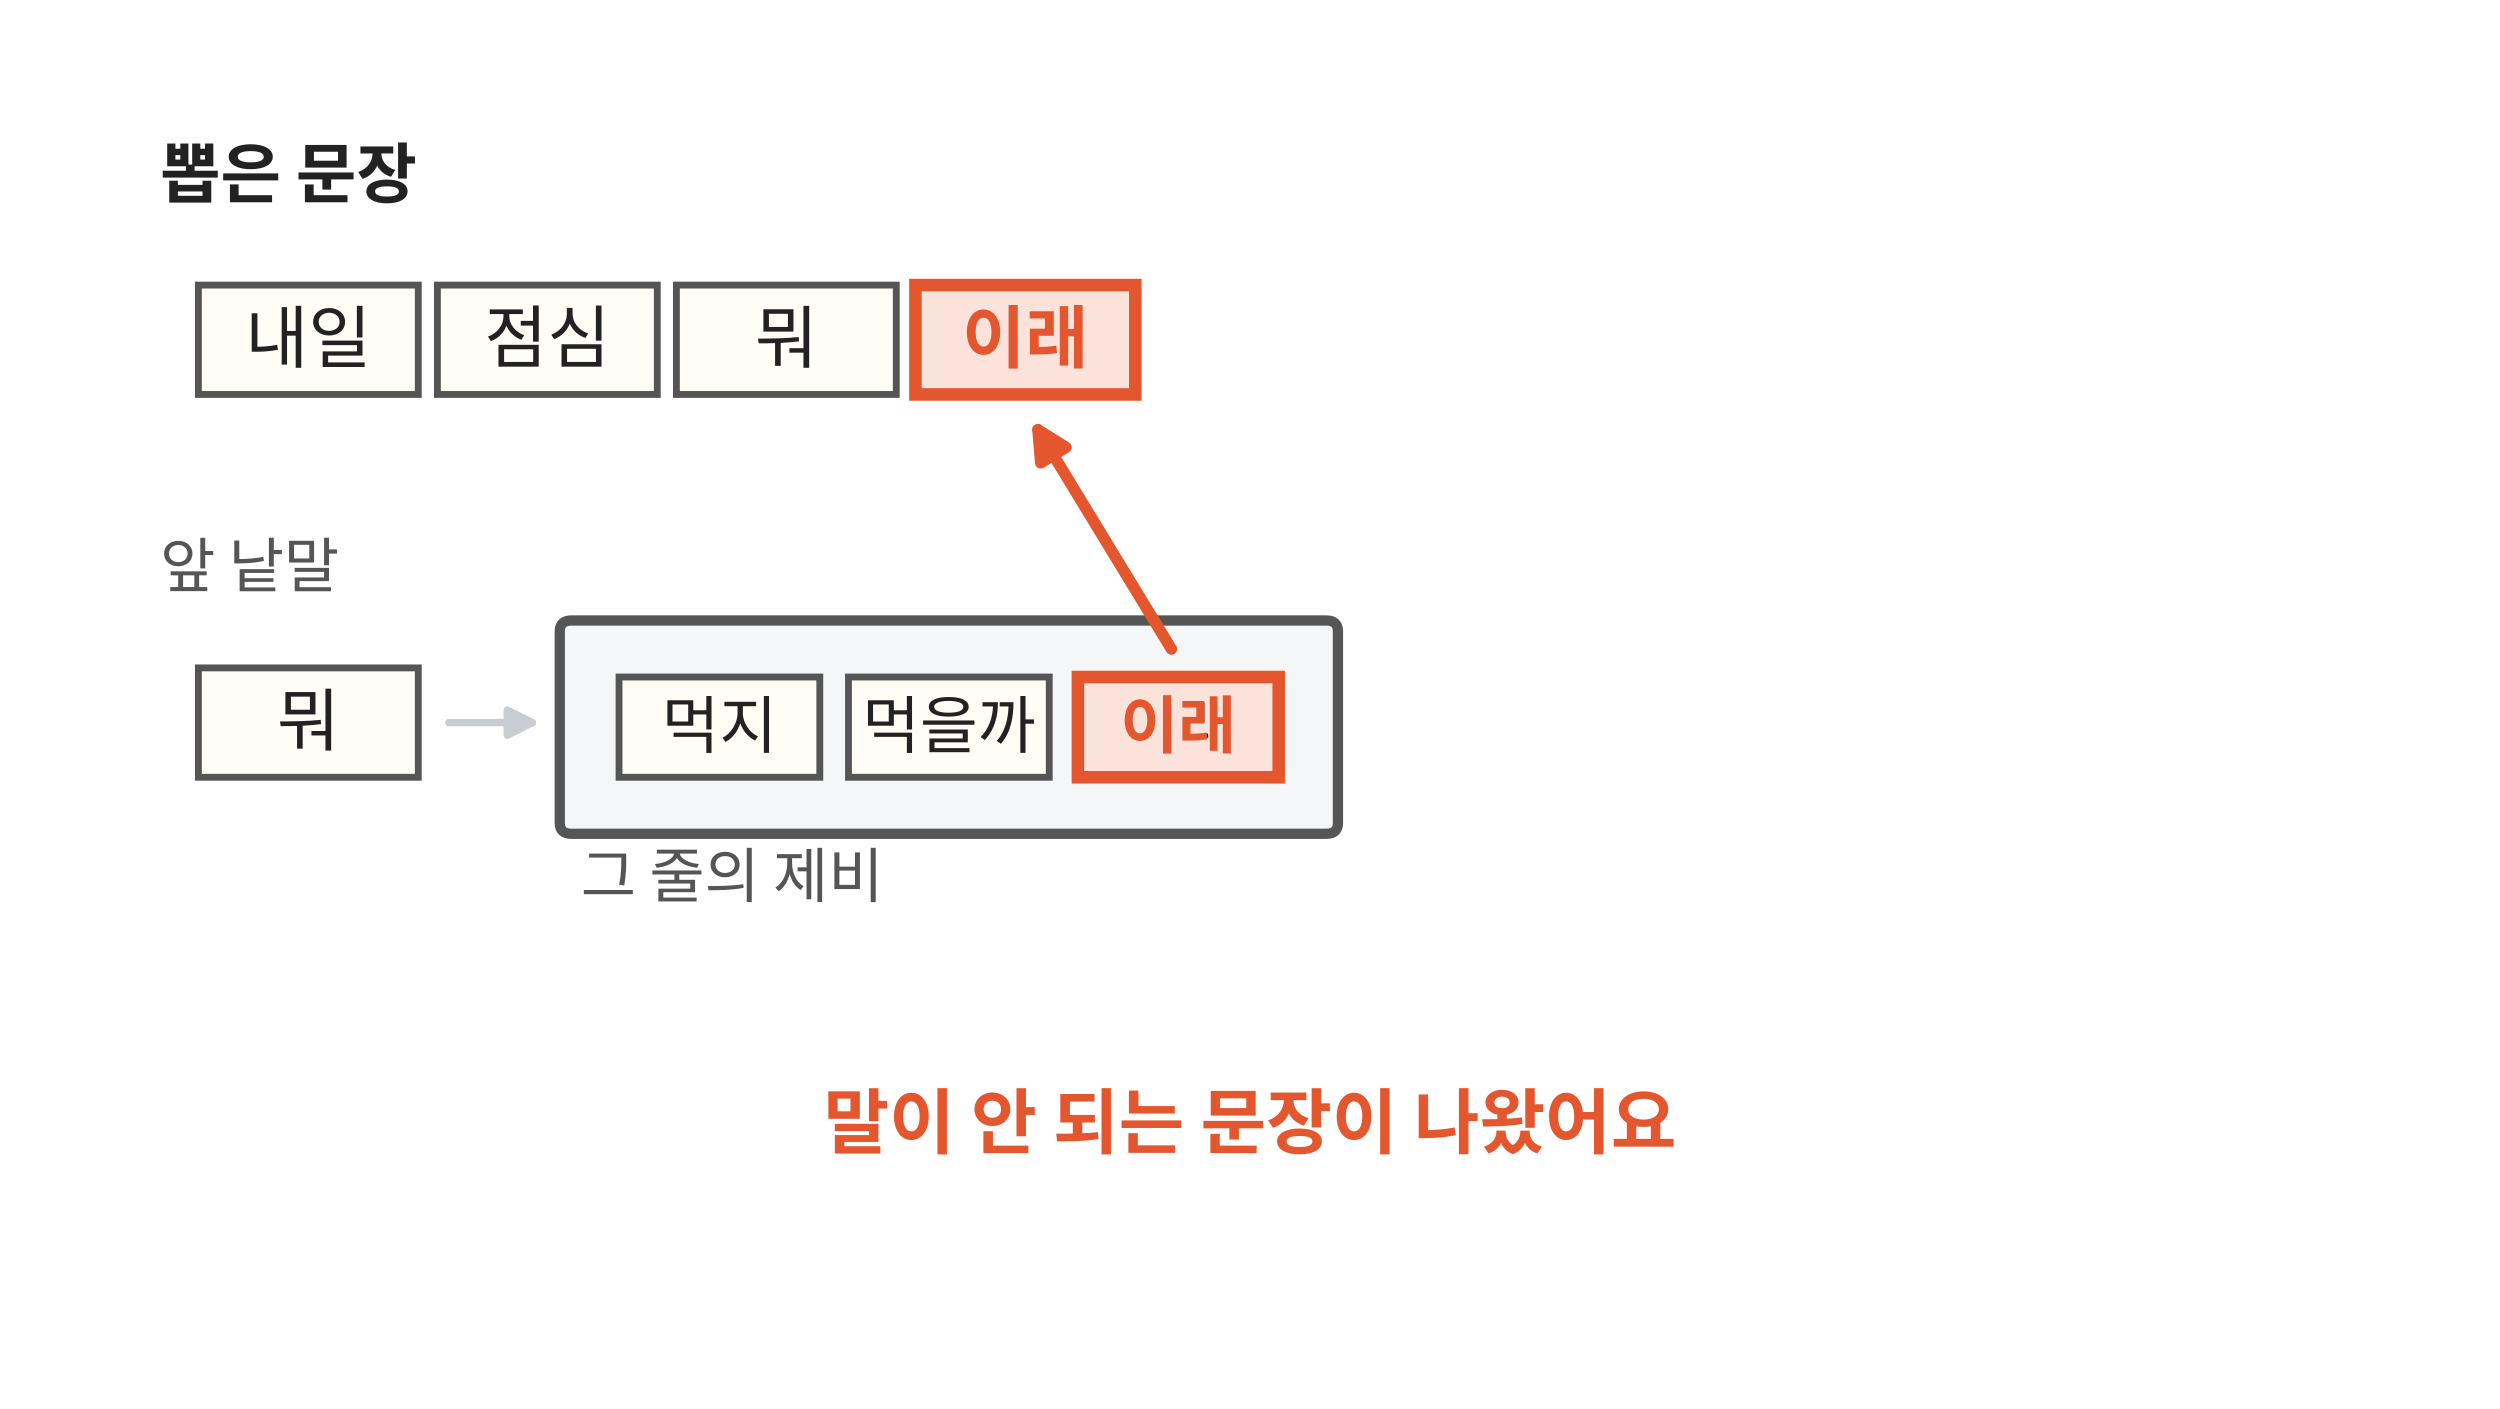
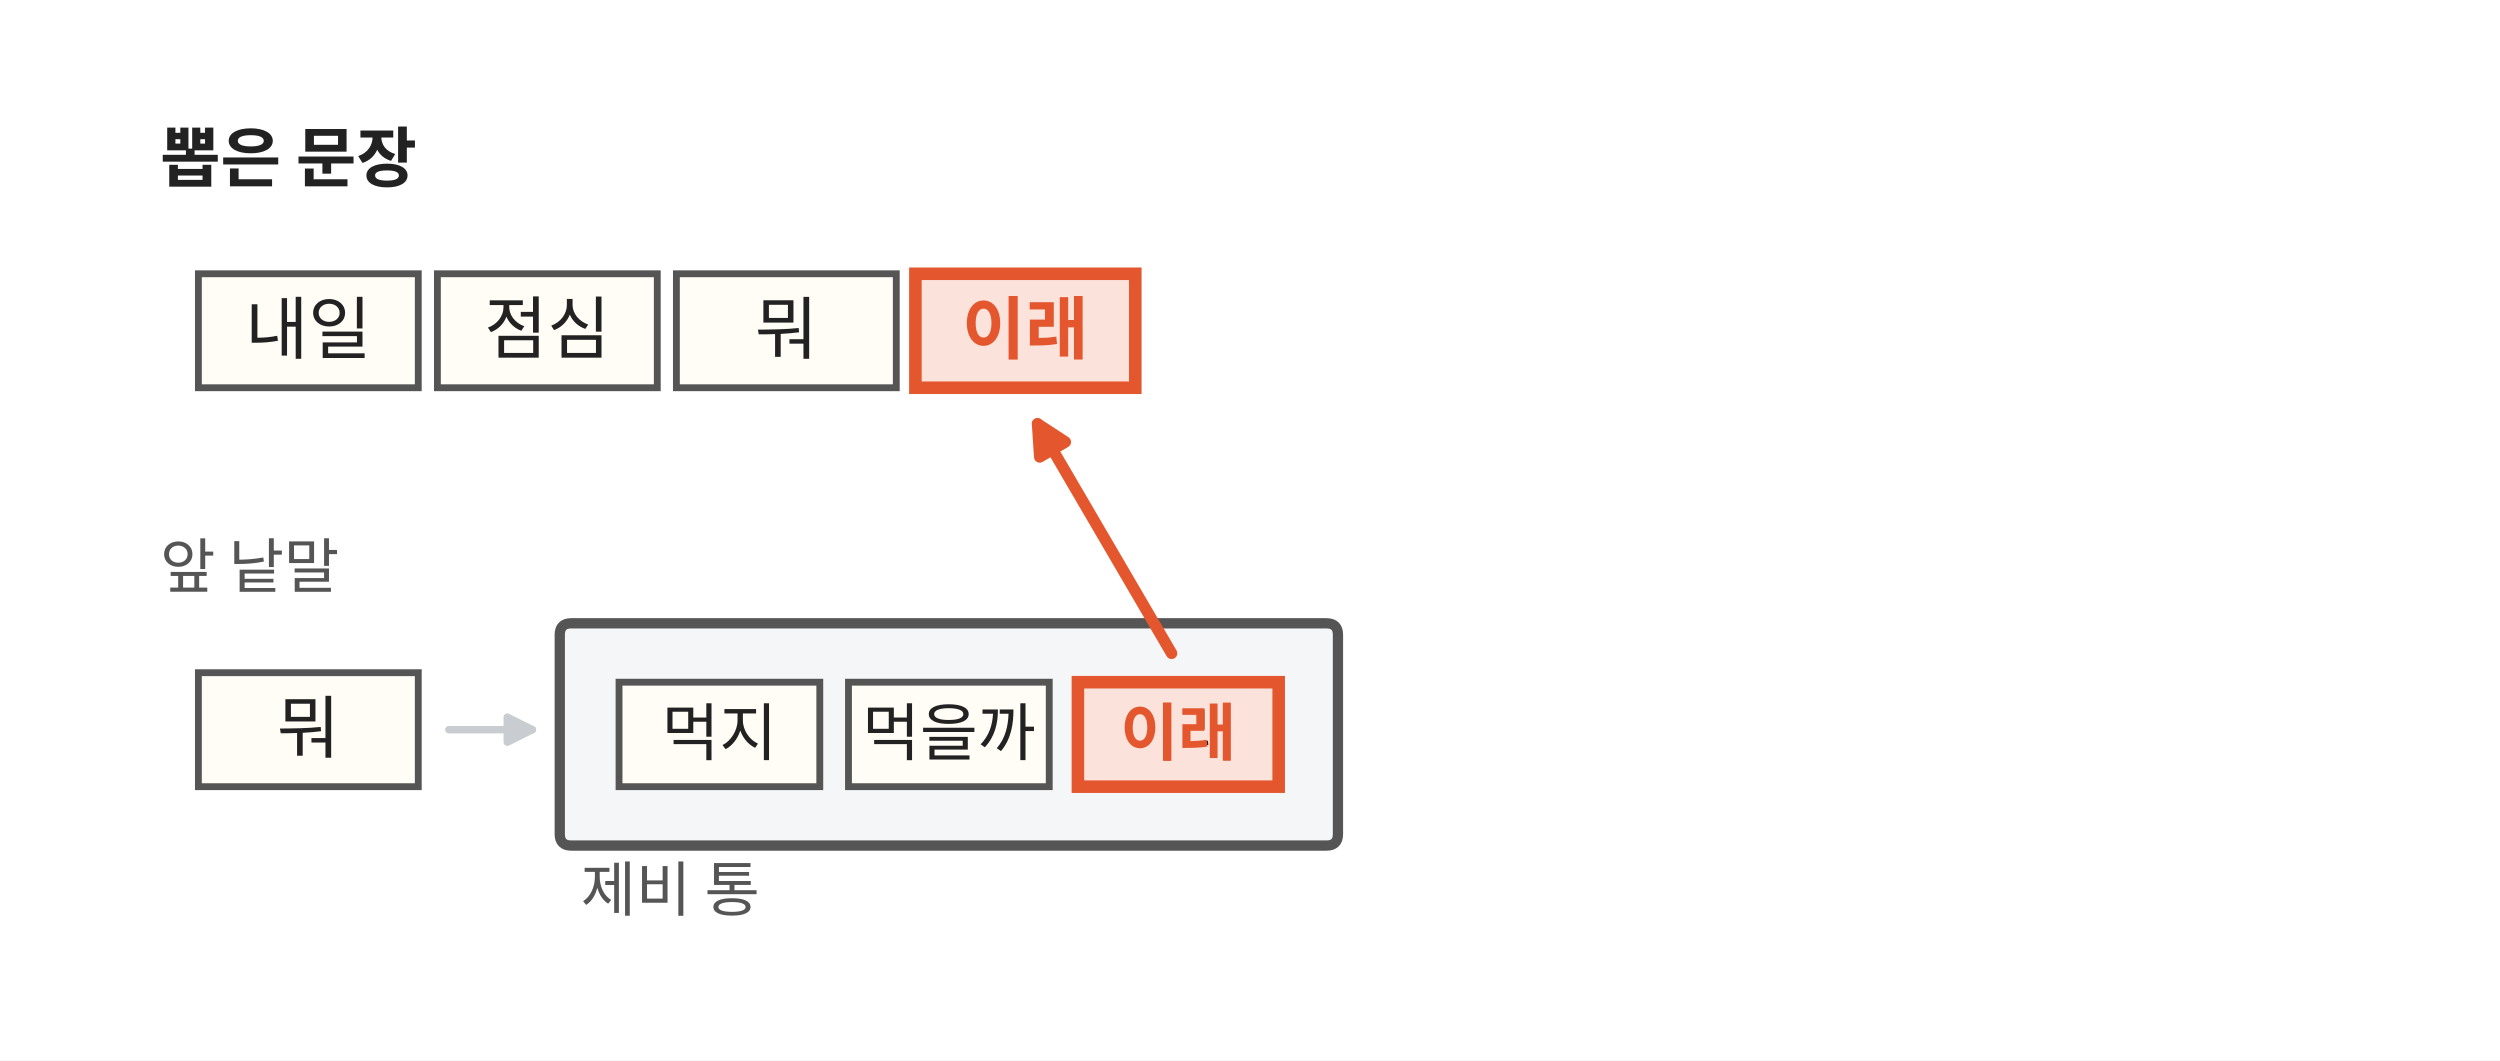
- <svg xmlns="http://www.w3.org/2000/svg" width="437.76pt" height="246.672pt" viewBox="0 0 437.76 246.672" version="1.1">
+ <svg xmlns="http://www.w3.org/2000/svg" width="437.76pt" height="185.688pt" viewBox="0 0 437.76 185.688" version="1.1">
  <defs>
    <style type="text/css">*{stroke-linejoin: round; stroke-linecap: butt}</style>
  </defs>
  <g id="figure_1">
    <g id="patch_1">
-       <path d="M 0 246.672  L 437.76 246.672  L 437.76 0  L 0 0  z " style="fill: #ffffff" />
+       <path d="M 0 185.688  L 437.76 185.688  L 437.76 0  L 0 0  z " style="fill: #ffffff" />
    </g>
    <g id="axes_1">
      <g id="patch_2">
-         <path d="M 18 228.672  L 419.76 228.672  L 419.76 18  L 18 18  L 18 228.672  z " clip-path="url(#pae8c2fe6f2)" style="fill: none" />
+         <path d="M 18 167.688  L 419.76 167.688  L 419.76 18  L 18 18  L 18 167.688  z " clip-path="url(#pbef3031b96)" style="fill: none" />
      </g>
      <g id="patch_3">
-         <path d="M 34.74 69.072  L 73.242 69.072  L 73.242 49.92  L 34.74 49.92  z " clip-path="url(#pae8c2fe6f2)" style="fill: #fffdf5; stroke: #555555; stroke-width: 1.2; stroke-linejoin: miter" />
+         <path d="M 34.74 67.896  L 73.242 67.896  L 73.242 47.938  L 34.74 47.938  z " clip-path="url(#pbef3031b96)" style="fill: #fffdf5; stroke: #555555; stroke-width: 1.2; stroke-linejoin: miter" />
      </g>
      <g id="patch_4">
-         <path d="M 76.59 69.072  L 115.092 69.072  L 115.092 49.92  L 76.59 49.92  z " clip-path="url(#pae8c2fe6f2)" style="fill: #fffdf5; stroke: #555555; stroke-width: 1.2; stroke-linejoin: miter" />
+         <path d="M 76.59 67.896  L 115.092 67.896  L 115.092 47.938  L 76.59 47.938  z " clip-path="url(#pbef3031b96)" style="fill: #fffdf5; stroke: #555555; stroke-width: 1.2; stroke-linejoin: miter" />
      </g>
      <g id="patch_5">
-         <path d="M 118.44 69.072  L 156.942 69.072  L 156.942 49.92  L 118.44 49.92  z " clip-path="url(#pae8c2fe6f2)" style="fill: #fffdf5; stroke: #555555; stroke-width: 1.2; stroke-linejoin: miter" />
+         <path d="M 118.44 67.896  L 156.942 67.896  L 156.942 47.938  L 118.44 47.938  z " clip-path="url(#pbef3031b96)" style="fill: #fffdf5; stroke: #555555; stroke-width: 1.2; stroke-linejoin: miter" />
      </g>
      <g id="patch_6">
-         <path d="M 160.29 69.072  L 198.792 69.072  L 198.792 49.92  L 160.29 49.92  z " clip-path="url(#pae8c2fe6f2)" style="fill: #fbe3dc; stroke: #e4572e; stroke-width: 2.2; stroke-linejoin: miter" />
+         <path d="M 160.29 67.896  L 198.792 67.896  L 198.792 47.938  L 160.29 47.938  z " clip-path="url(#pbef3031b96)" style="fill: #fbe3dc; stroke: #e4572e; stroke-width: 2.2; stroke-linejoin: miter" />
      </g>
      <g id="patch_7">
-         <path d="M 34.74 136.104  L 73.242 136.104  L 73.242 116.952  L 34.74 116.952  z " clip-path="url(#pae8c2fe6f2)" style="fill: #fffdf5; stroke: #555555; stroke-width: 1.2; stroke-linejoin: miter" />
+         <path d="M 34.74 137.75  L 73.242 137.75  L 73.242 117.792  L 34.74 117.792  z " clip-path="url(#pbef3031b96)" style="fill: #fffdf5; stroke: #555555; stroke-width: 1.2; stroke-linejoin: miter" />
      </g>
      <g id="patch_8">
-         <path d="M 78.586 126.528  Q 86.632 126.528 93.224 126.528  " clip-path="url(#pae8c2fe6f2)" style="fill: none; stroke: #c9ccd1; stroke-width: 1.3; stroke-linecap: round" />
-         <path d="M 88.824 124.328  L 93.224 126.528  L 88.824 128.728  z " clip-path="url(#pae8c2fe6f2)" style="fill: #c9ccd1; stroke: #c9ccd1; stroke-width: 1.3; stroke-linecap: round" />
+         <path d="M 78.586 127.771  Q 86.632 127.771 93.224 127.771  " clip-path="url(#pbef3031b96)" style="fill: none; stroke: #c9ccd1; stroke-width: 1.3; stroke-linecap: round" />
+         <path d="M 88.824 125.571  L 93.224 127.771  L 88.824 129.971  z " clip-path="url(#pbef3031b96)" style="fill: #c9ccd1; stroke: #c9ccd1; stroke-width: 1.3; stroke-linecap: round" />
      </g>
      <g id="patch_9">
-         <path d="M 100.026 145.999  L 232.272 145.999  Q 234.281 145.999 234.281 144.084  L 234.281 110.568  Q 234.281 108.653 232.272 108.653  L 100.026 108.653  Q 98.017 108.653 98.017 110.568  L 98.017 144.084  Q 98.017 145.999 100.026 145.999  z " clip-path="url(#pae8c2fe6f2)" style="fill: #f4f6f8; stroke: #555555; stroke-width: 1.8; stroke-linejoin: miter" />
+         <path d="M 100.026 148.062  L 232.272 148.062  Q 234.281 148.062 234.281 146.066  L 234.281 111.139  Q 234.281 109.143 232.272 109.143  L 100.026 109.143  Q 98.017 109.143 98.017 111.139  L 98.017 146.066  Q 98.017 148.062 100.026 148.062  z " clip-path="url(#pbef3031b96)" style="fill: #f4f6f8; stroke: #555555; stroke-width: 1.8; stroke-linejoin: miter" />
      </g>
      <g id="patch_10">
-         <path d="M 108.396 136.104  L 143.55 136.104  L 143.55 118.548  L 108.396 118.548  z " clip-path="url(#pae8c2fe6f2)" style="fill: #fffdf5; stroke: #555555; stroke-width: 1.2; stroke-linejoin: miter" />
+         <path d="M 108.396 137.75  L 143.55 137.75  L 143.55 119.455  L 108.396 119.455  z " clip-path="url(#pbef3031b96)" style="fill: #fffdf5; stroke: #555555; stroke-width: 1.2; stroke-linejoin: miter" />
      </g>
      <g id="patch_11">
-         <path d="M 148.572 136.104  L 183.726 136.104  L 183.726 118.548  L 148.572 118.548  z " clip-path="url(#pae8c2fe6f2)" style="fill: #fffdf5; stroke: #555555; stroke-width: 1.2; stroke-linejoin: miter" />
+         <path d="M 148.572 137.75  L 183.726 137.75  L 183.726 119.455  L 148.572 119.455  z " clip-path="url(#pbef3031b96)" style="fill: #fffdf5; stroke: #555555; stroke-width: 1.2; stroke-linejoin: miter" />
      </g>
      <g id="patch_12">
-         <path d="M 188.748 136.104  L 223.902 136.104  L 223.902 118.548  L 188.748 118.548  z " clip-path="url(#pae8c2fe6f2)" style="fill: #fffdf5; stroke: #555555; stroke-width: 1.2; stroke-linejoin: miter" />
+         <path d="M 188.748 137.75  L 223.902 137.75  L 223.902 119.455  L 188.748 119.455  z " clip-path="url(#pbef3031b96)" style="fill: #fffdf5; stroke: #555555; stroke-width: 1.2; stroke-linejoin: miter" />
      </g>
      <g id="patch_13">
-         <path d="M 188.748 136.104  L 223.902 136.104  L 223.902 118.548  L 188.748 118.548  z " clip-path="url(#pae8c2fe6f2)" style="fill: #fbe3dc; stroke: #e4572e; stroke-width: 2.2; stroke-linejoin: miter" />
+         <path d="M 188.748 137.75  L 223.902 137.75  L 223.902 119.455  L 188.748 119.455  z " clip-path="url(#pbef3031b96)" style="fill: #fbe3dc; stroke: #e4572e; stroke-width: 2.2; stroke-linejoin: miter" />
      </g>
      <g id="patch_14">
-         <path d="M 205.116 113.645  Q 192.849 93.491 181.745 75.246  " clip-path="url(#pae8c2fe6f2)" style="fill: none; stroke: #e4572e; stroke-width: 2; stroke-linecap: round" />
-         <path d="M 182.227 81.04  L 181.745 75.246  L 186.669 78.336  z " clip-path="url(#pae8c2fe6f2)" style="fill: #e4572e; stroke: #e4572e; stroke-width: 2; stroke-linecap: round" />
+         <path d="M 205.149 114.402  Q 192.849 93.342 181.677 74.214  " clip-path="url(#pbef3031b96)" style="fill: none; stroke: #e4572e; stroke-width: 2; stroke-linecap: round" />
+         <path d="M 182.054 80.016  L 181.677 74.214  L 186.545 77.393  z " clip-path="url(#pbef3031b96)" style="fill: #e4572e; stroke: #e4572e; stroke-width: 2; stroke-linecap: round" />
      </g>
      <g id="text_1">
-         <text style="fill: #222222; font: 700 11.5px 'Apple SD Gothic Neo', 'Noto Sans KR', 'Malgun Gothic', 'DejaVu Sans', 'Bitstream Vera Sans', 'Computer Modern Sans Serif', 'Lucida Grande', 'Verdana', 'Geneva', 'Lucid', 'Arial', 'Helvetica', 'Avant Garde', sans-serif; text-anchor: start" x="28.044" y="34.57" transform="rotate(-0 28.044 34.57019)">뽑은 문장</text>
+         <text style="fill: #222222; font: 700 11.5px 'Apple SD Gothic Neo', 'Noto Sans KR', 'Malgun Gothic', 'DejaVu Sans', 'Bitstream Vera Sans', 'Computer Modern Sans Serif', 'Lucida Grande', 'Verdana', 'Geneva', 'Lucid', 'Arial', 'Helvetica', 'Avant Garde', sans-serif; text-anchor: start" x="28.044" y="31.781" transform="rotate(-0 28.044 31.78139)">뽑은 문장</text>
      </g>
      <g id="text_2">
-         <text style="fill: #222222; font: 12px 'Apple SD Gothic Neo', 'Noto Sans KR', 'Malgun Gothic', 'DejaVu Sans', 'Bitstream Vera Sans', 'Computer Modern Sans Serif', 'Lucida Grande', 'Verdana', 'Geneva', 'Lucid', 'Arial', 'Helvetica', 'Avant Garde', sans-serif; text-anchor: middle" x="53.991" y="63.469" transform="rotate(-0 53.991 63.46912)">내일</text>
+         <text style="fill: #222222; font: 12px 'Apple SD Gothic Neo', 'Noto Sans KR', 'Malgun Gothic', 'DejaVu Sans', 'Bitstream Vera Sans', 'Computer Modern Sans Serif', 'Lucida Grande', 'Verdana', 'Geneva', 'Lucid', 'Arial', 'Helvetica', 'Avant Garde', sans-serif; text-anchor: middle" x="53.991" y="61.89" transform="rotate(-0 53.991 61.88992)">내일</text>
      </g>
      <g id="text_3">
-         <text style="fill: #222222; font: 12px 'Apple SD Gothic Neo', 'Noto Sans KR', 'Malgun Gothic', 'DejaVu Sans', 'Bitstream Vera Sans', 'Computer Modern Sans Serif', 'Lucida Grande', 'Verdana', 'Geneva', 'Lucid', 'Arial', 'Helvetica', 'Avant Garde', sans-serif; text-anchor: middle" x="95.841" y="63.408" transform="rotate(-0 95.841 63.40819)">점심</text>
+         <text style="fill: #222222; font: 12px 'Apple SD Gothic Neo', 'Noto Sans KR', 'Malgun Gothic', 'DejaVu Sans', 'Bitstream Vera Sans', 'Computer Modern Sans Serif', 'Lucida Grande', 'Verdana', 'Geneva', 'Lucid', 'Arial', 'Helvetica', 'Avant Garde', sans-serif; text-anchor: middle" x="95.841" y="61.829" transform="rotate(-0 95.841 61.82899)">점심</text>
      </g>
      <g id="text_4">
-         <text style="fill: #222222; font: 12px 'Apple SD Gothic Neo', 'Noto Sans KR', 'Malgun Gothic', 'DejaVu Sans', 'Bitstream Vera Sans', 'Computer Modern Sans Serif', 'Lucida Grande', 'Verdana', 'Geneva', 'Lucid', 'Arial', 'Helvetica', 'Avant Garde', sans-serif; text-anchor: middle" x="137.691" y="63.469" transform="rotate(-0 137.691 63.46912)">뭐</text>
+         <text style="fill: #222222; font: 12px 'Apple SD Gothic Neo', 'Noto Sans KR', 'Malgun Gothic', 'DejaVu Sans', 'Bitstream Vera Sans', 'Computer Modern Sans Serif', 'Lucida Grande', 'Verdana', 'Geneva', 'Lucid', 'Arial', 'Helvetica', 'Avant Garde', sans-serif; text-anchor: middle" x="137.691" y="61.89" transform="rotate(-0 137.691 61.88992)">뭐</text>
      </g>
      <g id="text_5">
-         <text style="fill: #e4572e; font: 700 12px 'Apple SD Gothic Neo', 'Noto Sans KR', 'Malgun Gothic', 'DejaVu Sans', 'Bitstream Vera Sans', 'Computer Modern Sans Serif', 'Lucida Grande', 'Verdana', 'Geneva', 'Lucid', 'Arial', 'Helvetica', 'Avant Garde', sans-serif; text-anchor: middle" x="179.541" y="63.469" transform="rotate(-0 179.541 63.46912)">이래</text>
+         <text style="fill: #e4572e; font: 700 12px 'Apple SD Gothic Neo', 'Noto Sans KR', 'Malgun Gothic', 'DejaVu Sans', 'Bitstream Vera Sans', 'Computer Modern Sans Serif', 'Lucida Grande', 'Verdana', 'Geneva', 'Lucid', 'Arial', 'Helvetica', 'Avant Garde', sans-serif; text-anchor: middle" x="179.541" y="61.89" transform="rotate(-0 179.541 61.88992)">이래</text>
      </g>
      <g id="text_6">
-         <text style="fill: #555555; font: 10.5px 'Apple SD Gothic Neo', 'Noto Sans KR', 'Malgun Gothic', 'DejaVu Sans', 'Bitstream Vera Sans', 'Computer Modern Sans Serif', 'Lucida Grande', 'Verdana', 'Geneva', 'Lucid', 'Arial', 'Helvetica', 'Avant Garde', sans-serif; text-anchor: start" x="28.044" y="102.841" transform="rotate(-0 28.044 102.8413)">앞 낱말</text>
+         <text style="fill: #555555; font: 10.5px 'Apple SD Gothic Neo', 'Noto Sans KR', 'Malgun Gothic', 'DejaVu Sans', 'Bitstream Vera Sans', 'Computer Modern Sans Serif', 'Lucida Grande', 'Verdana', 'Geneva', 'Lucid', 'Arial', 'Helvetica', 'Avant Garde', sans-serif; text-anchor: start" x="28.044" y="102.942" transform="rotate(-0 28.044 102.9421)">앞 낱말</text>
      </g>
      <g id="text_7">
-         <text style="fill: #222222; font: 12px 'Apple SD Gothic Neo', 'Noto Sans KR', 'Malgun Gothic', 'DejaVu Sans', 'Bitstream Vera Sans', 'Computer Modern Sans Serif', 'Lucida Grande', 'Verdana', 'Geneva', 'Lucid', 'Arial', 'Helvetica', 'Avant Garde', sans-serif; text-anchor: middle" x="53.991" y="130.501" transform="rotate(-0 53.991 130.5011)">뭐</text>
+         <text style="fill: #222222; font: 12px 'Apple SD Gothic Neo', 'Noto Sans KR', 'Malgun Gothic', 'DejaVu Sans', 'Bitstream Vera Sans', 'Computer Modern Sans Serif', 'Lucida Grande', 'Verdana', 'Geneva', 'Lucid', 'Arial', 'Helvetica', 'Avant Garde', sans-serif; text-anchor: middle" x="53.991" y="131.744" transform="rotate(-0 53.991 131.7443)">뭐</text>
      </g>
      <g id="text_8">
-         <text style="fill: #555555; font: 10.5px 'Apple SD Gothic Neo', 'Noto Sans KR', 'Malgun Gothic', 'DejaVu Sans', 'Bitstream Vera Sans', 'Computer Modern Sans Serif', 'Lucida Grande', 'Verdana', 'Geneva', 'Lucid', 'Arial', 'Helvetica', 'Avant Garde', sans-serif; text-anchor: start" x="101.7" y="157.136" transform="rotate(-0 101.7 157.1365)">그 줄의 제비</text>
+         <text style="fill: #555555; font: 10.5px 'Apple SD Gothic Neo', 'Noto Sans KR', 'Malgun Gothic', 'DejaVu Sans', 'Bitstream Vera Sans', 'Computer Modern Sans Serif', 'Lucida Grande', 'Verdana', 'Geneva', 'Lucid', 'Arial', 'Helvetica', 'Avant Garde', sans-serif; text-anchor: start" x="101.7" y="159.533" transform="rotate(-0 101.7 159.5327)">제비 통</text>
      </g>
      <g id="text_9">
-         <text style="fill: #222222; font: 11px 'Apple SD Gothic Neo', 'Noto Sans KR', 'Malgun Gothic', 'DejaVu Sans', 'Bitstream Vera Sans', 'Computer Modern Sans Serif', 'Lucida Grande', 'Verdana', 'Geneva', 'Lucid', 'Arial', 'Helvetica', 'Avant Garde', sans-serif; text-anchor: middle" x="125.973" y="130.968" transform="rotate(-0 125.973 130.968)">먹지</text>
+         <text style="fill: #222222; font: 11px 'Apple SD Gothic Neo', 'Noto Sans KR', 'Malgun Gothic', 'DejaVu Sans', 'Bitstream Vera Sans', 'Computer Modern Sans Serif', 'Lucida Grande', 'Verdana', 'Geneva', 'Lucid', 'Arial', 'Helvetica', 'Avant Garde', sans-serif; text-anchor: middle" x="125.973" y="132.245" transform="rotate(-0 125.973 132.2448)">먹지</text>
      </g>
      <g id="text_10">
-         <text style="fill: #222222; font: 11px 'Apple SD Gothic Neo', 'Noto Sans KR', 'Malgun Gothic', 'DejaVu Sans', 'Bitstream Vera Sans', 'Computer Modern Sans Serif', 'Lucida Grande', 'Verdana', 'Geneva', 'Lucid', 'Arial', 'Helvetica', 'Avant Garde', sans-serif; text-anchor: middle" x="166.149" y="130.968" transform="rotate(-0 166.149 130.968)">먹을까</text>
+         <text style="fill: #222222; font: 11px 'Apple SD Gothic Neo', 'Noto Sans KR', 'Malgun Gothic', 'DejaVu Sans', 'Bitstream Vera Sans', 'Computer Modern Sans Serif', 'Lucida Grande', 'Verdana', 'Geneva', 'Lucid', 'Arial', 'Helvetica', 'Avant Garde', sans-serif; text-anchor: middle" x="166.149" y="132.245" transform="rotate(-0 166.149 132.2448)">먹을까</text>
      </g>
      <g id="text_11">
-         <text style="fill: #222222; font: 11px 'Apple SD Gothic Neo', 'Noto Sans KR', 'Malgun Gothic', 'DejaVu Sans', 'Bitstream Vera Sans', 'Computer Modern Sans Serif', 'Lucida Grande', 'Verdana', 'Geneva', 'Lucid', 'Arial', 'Helvetica', 'Avant Garde', sans-serif; text-anchor: middle" x="206.325" y="130.968" transform="rotate(-0 206.325 130.968)">이래</text>
+         <text style="fill: #222222; font: 11px 'Apple SD Gothic Neo', 'Noto Sans KR', 'Malgun Gothic', 'DejaVu Sans', 'Bitstream Vera Sans', 'Computer Modern Sans Serif', 'Lucida Grande', 'Verdana', 'Geneva', 'Lucid', 'Arial', 'Helvetica', 'Avant Garde', sans-serif; text-anchor: middle" x="206.325" y="132.245" transform="rotate(-0 206.325 132.2448)">이래</text>
      </g>
      <g id="text_12">
-         <text style="fill: #e4572e; font: 700 11px 'Apple SD Gothic Neo', 'Noto Sans KR', 'Malgun Gothic', 'DejaVu Sans', 'Bitstream Vera Sans', 'Computer Modern Sans Serif', 'Lucida Grande', 'Verdana', 'Geneva', 'Lucid', 'Arial', 'Helvetica', 'Avant Garde', sans-serif; text-anchor: middle" x="206.325" y="130.968" transform="rotate(-0 206.325 130.968)">이래</text>
-       </g>
-       <g id="text_13">
-         <text style="fill: #e4572e; font: 700 12.5px 'Apple SD Gothic Neo', 'Noto Sans KR', 'Malgun Gothic', 'DejaVu Sans', 'Bitstream Vera Sans', 'Computer Modern Sans Serif', 'Lucida Grande', 'Verdana', 'Geneva', 'Lucid', 'Arial', 'Helvetica', 'Avant Garde', sans-serif; text-anchor: middle" x="218.88" y="201.016" transform="rotate(-0 218.88 201.0157)">말이 안 되는 문장이 나왔어요</text>
+         <text style="fill: #e4572e; font: 700 11px 'Apple SD Gothic Neo', 'Noto Sans KR', 'Malgun Gothic', 'DejaVu Sans', 'Bitstream Vera Sans', 'Computer Modern Sans Serif', 'Lucida Grande', 'Verdana', 'Geneva', 'Lucid', 'Arial', 'Helvetica', 'Avant Garde', sans-serif; text-anchor: middle" x="206.325" y="132.245" transform="rotate(-0 206.325 132.2448)">이래</text>
      </g>
    </g>
  </g>
  <defs>
-     <clipPath id="pae8c2fe6f2">
-       <rect x="18" y="18" width="401.76" height="210.672" />
+     <clipPath id="pbef3031b96">
+       <rect x="18" y="18" width="401.76" height="149.688" />
    </clipPath>
  </defs>
</svg>
